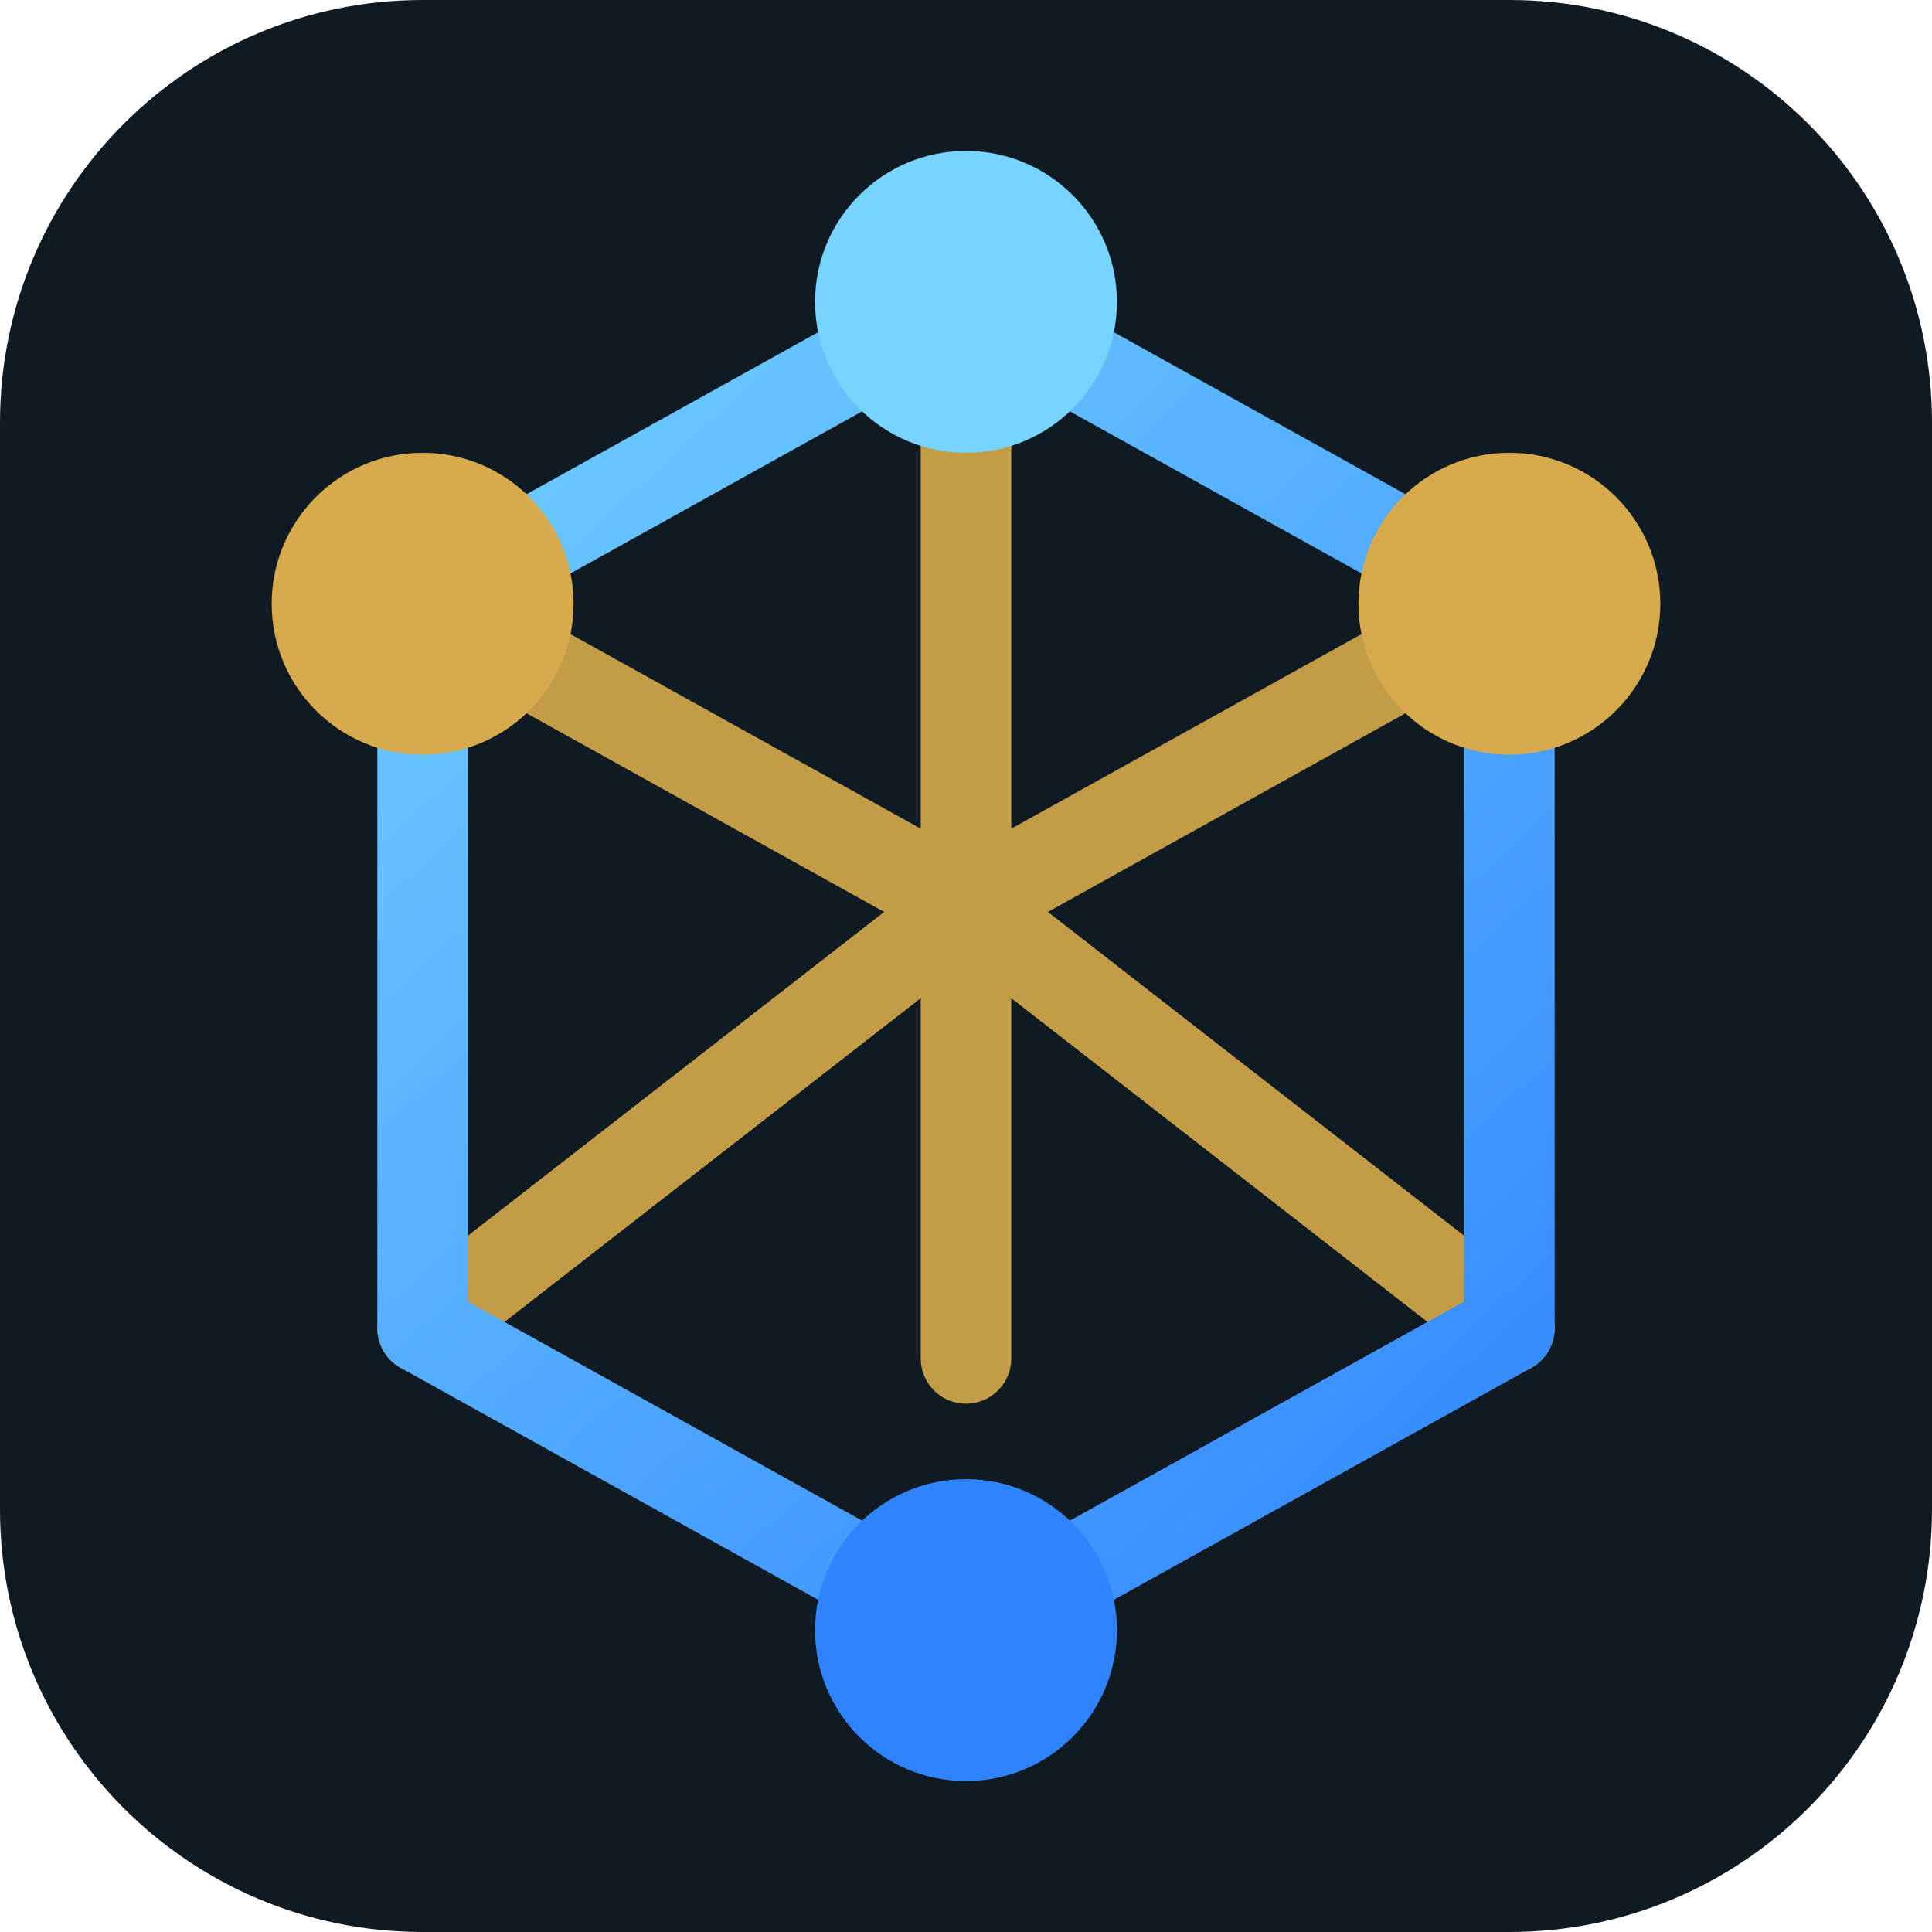
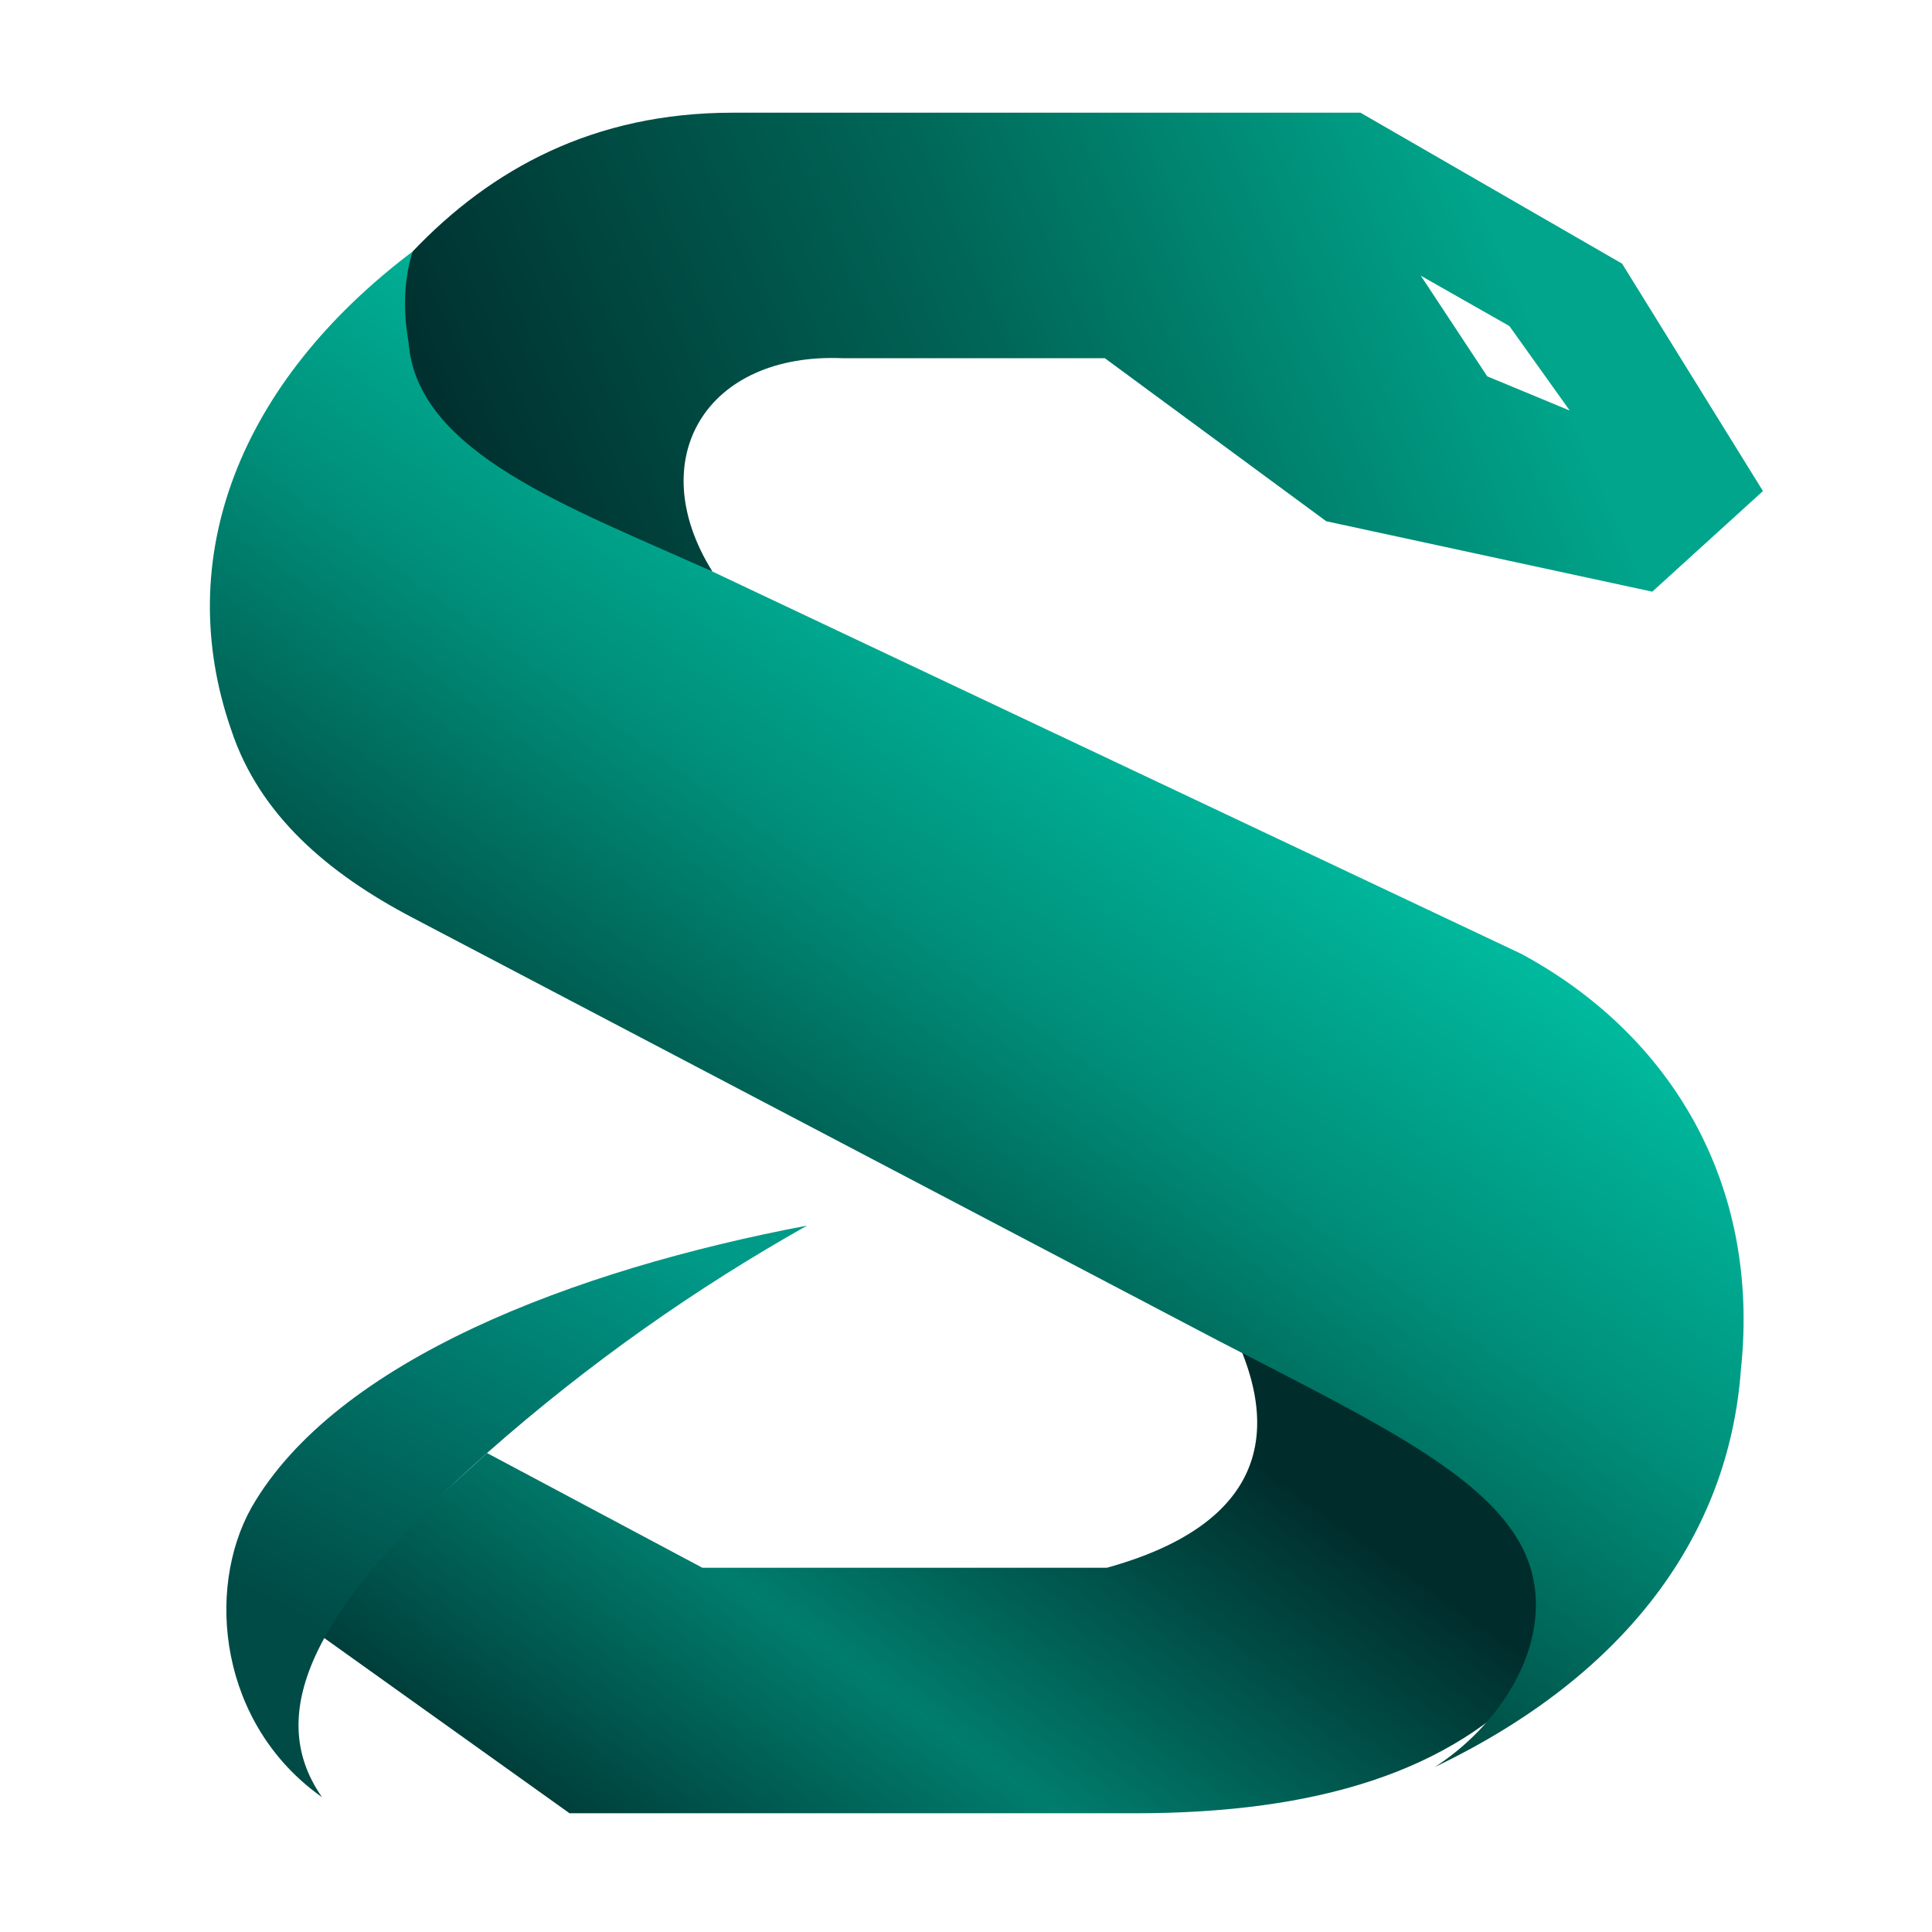
- <svg xmlns="http://www.w3.org/2000/svg" viewBox="0 0 64 64" role="img" aria-labelledby="icon-title">
+ <svg xmlns="http://www.w3.org/2000/svg" viewBox="160 160 960 960" role="img" aria-labelledby="logo-title logo-description">
  <defs>
-     <linearGradient id="icon-signal" x1="10" y1="9" x2="52" y2="55" gradientUnits="userSpaceOnUse">
-       <stop stop-color="#76D4FF" />
-       <stop offset="1" stop-color="#2F83FF" />
+     <linearGradient id="head" x1="383" y1="391" x2="862" y2="183" gradientUnits="userSpaceOnUse">
+       <stop stop-color="#002F2E" />
+       <stop offset=".52" stop-color="#006657" />
+       <stop offset="1" stop-color="#00A58B" />
+     </linearGradient>
+     <linearGradient id="coil" x1="693" y1="821" x2="493" y2="1100" gradientUnits="userSpaceOnUse">
+       <stop stop-color="#002D2C" />
+       <stop offset=".58" stop-color="#007D6D" />
+       <stop offset="1" stop-color="#003E3A" />
+     </linearGradient>
+     <linearGradient id="body" x1="730" y1="489" x2="498" y2="813" gradientUnits="userSpaceOnUse">
+       <stop stop-color="#00BCA0" />
+       <stop offset=".43" stop-color="#008E79" />
+       <stop offset="1" stop-color="#003B36" />
+     </linearGradient>
+     <linearGradient id="tail" x1="352" y1="987" x2="474" y2="764" gradientUnits="userSpaceOnUse">
+       <stop stop-color="#004B46" />
+       <stop offset="1" stop-color="#009A88" />
    </linearGradient>
  </defs>
-   <rect width="64" height="64" rx="14" fill="#101A22" />
-   <path d="M32 10v35M14 20l18 10 18-10M14 44l18-14 18 14" fill="none" stroke="#D6AA4D" stroke-width="3" stroke-linecap="round" stroke-linejoin="round" opacity=".9" />
-   <path d="M32 10 14 20v24l18 10 18-10V20L32 10Z" fill="none" stroke="url(#icon-signal)" stroke-width="3" stroke-linejoin="round" />
-   <circle cx="32" cy="10" r="5" fill="#76D4FF" />
-   <circle cx="14" cy="20" r="5" fill="#D6AA4D" />
-   <circle cx="50" cy="20" r="5" fill="#D6AA4D" />
-   <circle cx="32" cy="54" r="5" fill="#2F83FF" />
+   <path fill="url(#coil)" d="M764 806 C804 872 786 918 710 939 L509 939 L402 882 L310 966 L443 1061 L724 1061 C815 1061 881 1040 923 994 C1001 914 893 836 764 806Z" />
+   <path fill="url(#head)" fill-rule="evenodd" d="M365 285 C404 244 455 216 524 216 L836 216 L966 291 L1036 404 L981 454 L819 419 L709 338 L579 338 C511 335 479 388 514 444 L406 402 C352 371 349 318 365 285Z M866 297 L910 322 L940 364 L899 347Z" />
+   <path fill="url(#body)" d="M365 285 C279 350 245 437 275 523 C289 565 323 594 365 616 L765 826 C850 870 913 899 922 945 C929 981 904 1018 873 1038 C969 992 1019 922 1025 841 C1035 748 990 674 916 634 L514 444 C443 412 367 385 363 330 C360 313 361 298 365 285Z" />
+   <path fill="url(#tail)" d="M561 769 C445 791 327 836 285 909 C262 950 269 1017 320 1053 C290 1010 318 957 402 882 C453 837 506 800 561 769Z" />
</svg>
